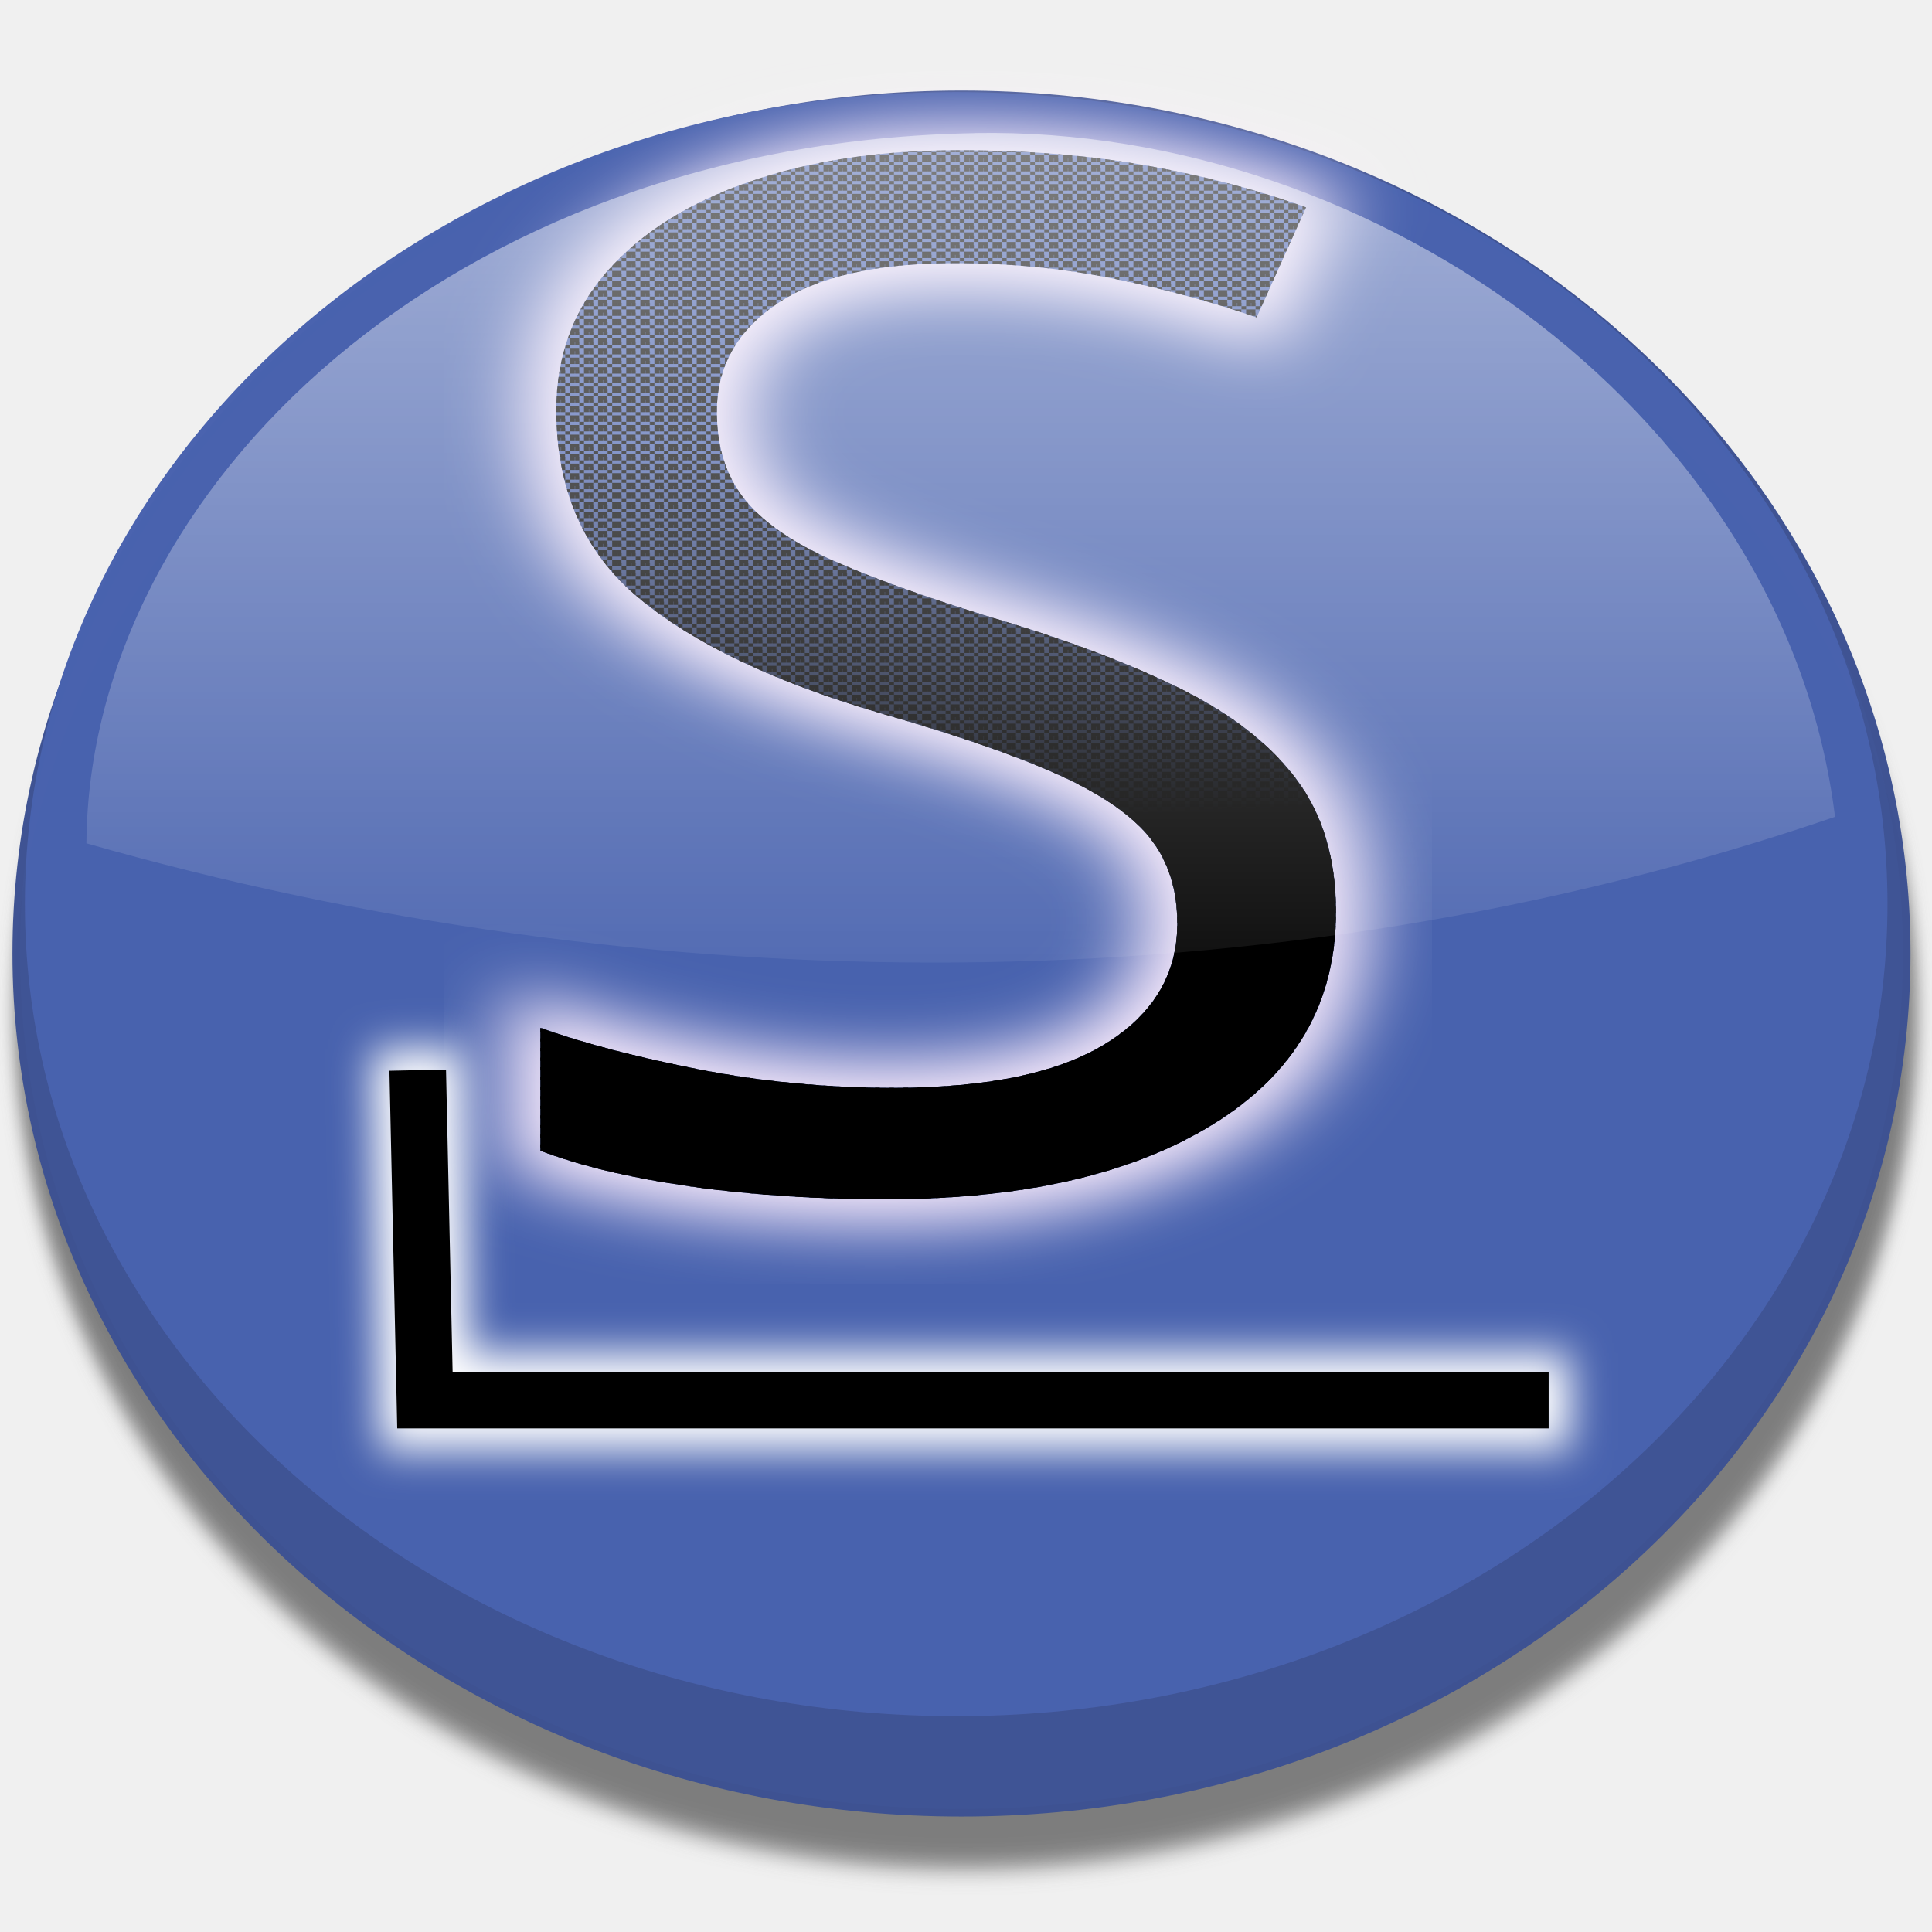
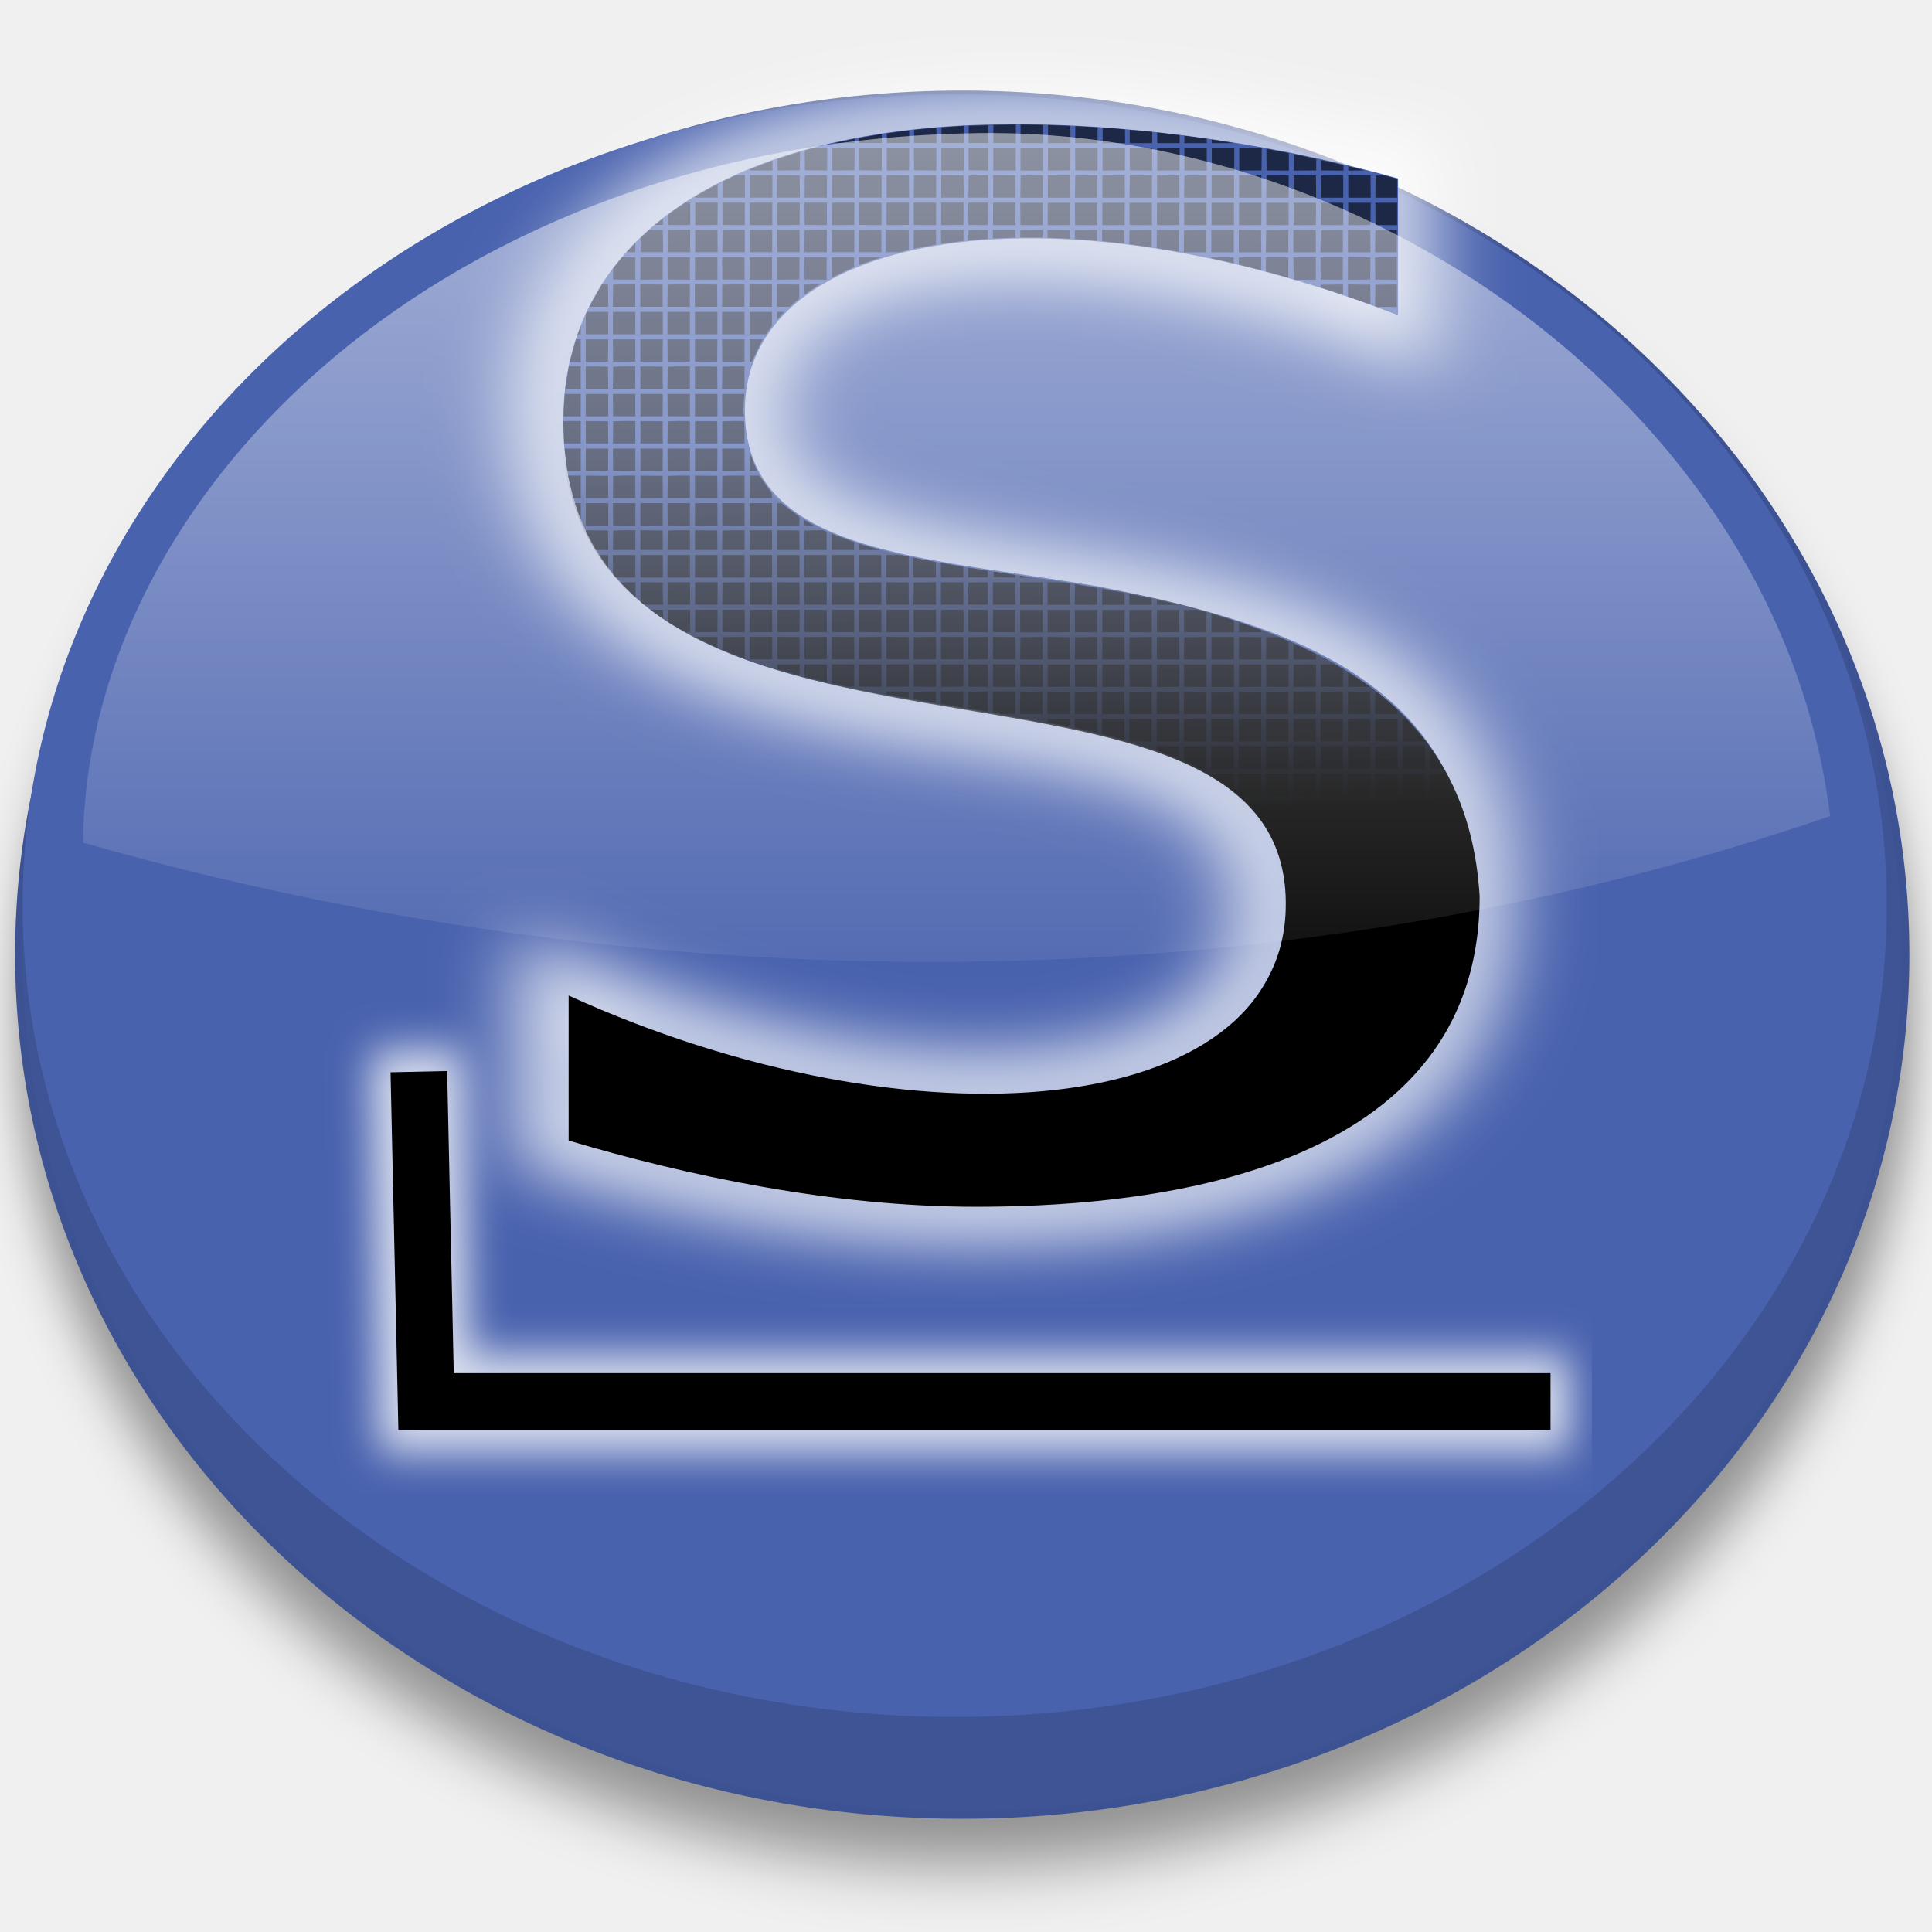
- <svg xmlns="http://www.w3.org/2000/svg" xmlns:xlink="http://www.w3.org/1999/xlink" width="512" height="512" version="1.1" viewBox="0 0 512 512">
+ <svg xmlns="http://www.w3.org/2000/svg" width="512" height="512" version="1.1" viewBox="0 0 512 512">
  <defs>
-     <pattern id="a" patternTransform="matrix(1.034 0 0 1.018 -309.9 245.2)" xlink:href="#c" />
-     <filter id="f" x="-.012" y="-.019" width="1.024" height="1.037">
-       <feGaussianBlur stdDeviation="0.426" />
+     <filter id="a" x="-.081" y="-.145" width="1.1" height="1.4">
+       <feGaussianBlur stdDeviation="1.28" />
    </filter>
-     <filter id="e" x="-.081" y="-.146" width="1.122" height="1.426">
-       <feGaussianBlur stdDeviation="1.281" />
+     <filter id="b" x="-.154" y="-.105" width="1.3" height="1.2">
+       <feGaussianBlur stdDeviation="3.18" />
    </filter>
-     <pattern id="c" width="3.25" height="2.786" patternTransform="translate(-298.3 240.9)" patternUnits="userSpaceOnUse">
-       <g transform="matrix(.03317 0 0 .03317 21.89 -5.373)">
-         <rect x="-658" y="162" width="32" height="28" style="opacity:.99" />
-         <rect x="-626" y="190" width="32" height="28" style="opacity:.99" />
-         <rect x="-594" y="162" width="32" height="28" style="opacity:.99" />
-         <rect x="-594" y="218" width="32" height="28" style="opacity:.99" />
-         <rect x="-660" y="218" width="32" height="28" style="opacity:.99" />
-       </g>
-     </pattern>
-     <filter id="g" x="-.12" y="-.082" width="1.24" height="1.163">
-       <feGaussianBlur stdDeviation="3.183" />
-     </filter>
-     <linearGradient id="d" x1="127.3" x2="127.3" y1="16.18" y2="119" gradientTransform="matrix(3.844 0 0 4.917 -235.7 -297.6)" gradientUnits="userSpaceOnUse">
-       <stop style="stop-color:#fff" offset="0" />
-       <stop style="stop-color:#fff;stop-opacity:0" offset="1" />
+     <linearGradient id="d" x1="127" x2="127" y1="16.2" y2="119" gradientTransform="matrix(3.84 0 0 4.92 -236 -298)" gradientUnits="userSpaceOnUse">
+       <stop stop-color="#fff" offset="0" />
+       <stop stop-color="#fff" stop-opacity="0" offset="1" />
    </linearGradient>
-     <linearGradient id="b" x1="124.4" x2="122.3" y1="132" y2="92.97" gradientTransform="matrix(2.922 0 0 2.922 -46.52 -148.3)" gradientUnits="userSpaceOnUse">
+     <linearGradient id="c" x1="124" x2="122" y1="132" y2="93" gradientTransform="matrix(2.92 0 0 2.92 -46.5 -148)" gradientUnits="userSpaceOnUse">
      <stop offset="0" />
-       <stop style="stop-opacity:0" offset="1" />
+       <stop stop-opacity="0" offset="1" />
    </linearGradient>
  </defs>
-   <ellipse transform="matrix(4.833 0 0 6.642 -217.3 -316.4)" cx="97.93" cy="88.06" rx="51.97" ry="33.94" style="fill:#7b7b7b;filter:url(#f);opacity:.99;stroke-linejoin:round;stroke-width:.497;stroke:#8f8f8f" />
-   <ellipse cx="254.8" cy="252.7" rx="250.5" ry="227.7" style="fill:#3e5495;opacity:.99;stroke-linejoin:round;stroke-width:2;stroke:#3d5292" />
-   <ellipse cx="253.4" cy="239.6" rx="246.8" ry="215.2" style="fill:#4962ae;opacity:.99" />
-   <text transform="matrix(3.247,0,0,2.63,709.2,-155.8)" x="-181.645" y="178.596" style="fill:#fff0ff;filter:url(#g);font-family:'Bitstream Vera Sans';line-height:0%;stroke-width:5.133;stroke:#fff0ff" xml:space="preserve">
-     <tspan x="-181.645" y="178.596" style="fill:#fff0ff;font-family:'Courier 10 Pitch';font-size:144px;line-height:125%;stroke-width:5.133;stroke:#fff0ff">S</tspan>
-   </text>
-   <text transform="scale(1.111 .9001)" x="107.445" y="348.884" style="fill:#4962ae;font-family:'Bitstream Vera Sans';font-size:24.77px;line-height:0%;stroke-width:1.026px" xml:space="preserve">
-     <tspan x="107.445" y="348.884" style="fill:#4962ae;font-family:'Courier 10 Pitch';font-size:420.8px;line-height:125%;stroke-width:1.026px">S</tspan>
-   </text>
-   <text transform="scale(1.111 .9001)" x="107.445" y="348.884" style="fill:url(#b);font-family:'Bitstream Vera Sans';font-size:24.77px;line-height:0%;stroke-width:1.026px" xml:space="preserve">
-     <tspan x="107.445" y="348.884" style="fill:url(#b);font-family:'Courier 10 Pitch';font-size:420.8px;line-height:125%;stroke-width:1.026px">S</tspan>
-   </text>
-   <text transform="scale(1.111 .9001)" x="107.445" y="348.884" style="fill:url(#a);font-family:'Bitstream Vera Sans';font-size:24.77px;line-height:0%;stroke-width:1.026px" xml:space="preserve">
-     <tspan x="107.445" y="348.884" style="fill:url(#a);font-family:'Courier 10 Pitch';font-size:420.8px;line-height:125%;stroke-width:1.026px">S</tspan>
-   </text>
-   <path d="m258.5 35.29c-139 2.406-234.9 93.86-235.6 188.2 147 42.01 312.8 44.56 463.4-7.024-12.91-105-120.6-183.1-227.9-181.2z" style="fill-rule:evenodd;fill:url(#d)" />
-   <path transform="matrix(4.072 0 0 4.337 -261.9 -272.9)" d="m91.47 127 0.478 21.56h74.58" style="fill:none;filter:url(#e);stroke-width:5.949;stroke:#ffffff" />
-   <path d="m110.7 283.6 1.909 87.44h297.8" style="fill:none;stroke-width:15;stroke:#000" />
+   <ellipse filter="url(#a)" style="fill-opacity:.4;fill:#000" transform="matrix(4.83,0,0,6.64,-217,-316)" cx="97.9" cy="88.1" rx="52" ry="33.9" />
+   <ellipse fill="#3e5495" stroke="#3d5292" stroke-width="2" cx="255" cy="253" rx="250" ry="228" />
+   <ellipse fill="#4962ae" cx="253" cy="240" rx="247" ry="215" />
+   <path filter="url(#b)" style="fill:none;stroke-opacity:.8;stroke-width:7.5;stroke:#fff" transform="matrix(3.25,0,0,2.63,709,-156)" d="m-105 77.1v13.9c-26.5-12.7-53.3-9.7-53.3 9.63 0 28.4 59.6 5.01 59.6 49.1 0 29.3-28.7 31-40.2 31-11.9 0-23.8-3.19-33.3-6.68v-14.6c27.8 15.6 58.6 12.7 58.6-8.65 0-10.4-6.29-15.8-20.3-18.6-15.9-3.23-38-5.12-38.7-30.4 0-18.2 13.3-30 36.8-30 9.83 0 20 1.78 30.7 5.34z" />
+   <path filter="url(#a)" style="fill:none;stroke-opacity:.8;stroke-width:6;stroke:#fff" transform="matrix(4.07,0,0,4.34,-262,-273)" d="m91.5 127 0.478 21.6h74.6" />
+   <path fill="#4962ae" d="m370.5 47.31v36.23c-95.02-36.97-173.1-20.72-173.1 25.18 0 38.29 46.78 38.59 93.9 46.73 44.04 8.851 98.18 22.22 99.66 81.97 1.903 76.93-94.45 81.54-132.3 81.54-38.41 0 82.46-23.67 82.25-78.75-0.11-28.55-21.19-41.03-66.26-49.07-51.19-9.987-125.3-11.9-125.4-79.81 0.185-46.7 41.93-78.44 119.9-78.42 35.27 0.009 72.44 6.224 101.4 14.4z" />
+   <path fill="url(#c)" transform="scale(1.11 .9)" d="m189.1 150.6c20.46 17.92 59.92 16.89 93.69 27.63 36.23 12.18 67.84 32.23 70.47 85.69 0 85.5-86.18 91.42-120.3 91.42-34.6 0-69.4-9.32-97.2-19.5v-42.7c83.1 46.6 169.6 35.93 171.2-25.24 2.353-91.87-171.8-22.07-173.1-143.9 0-53.3 108-87.5 108-87.5s-93.73 76.86-52.8 114.1z" />
+   <path fill-opacity=".6" d="m269.2 33-5.951 0.15v4.75h5.951zm1.26 0.018v4.908h5.951v-4.799zm7.285 0.133v4.775h5.951l-0.039-4.582-5.912-0.193zm-15.83 0.035-5.178 0.133-0.057 4.582h5.234zm-6.465 0.164-5.953 0.391v4.16h5.953zm29.53 0.066-0.055 4.51h5.951v-4.189l-5.896-0.32zm7.23 0.393v4.117h5.953l-0.031-3.631-5.922-0.486zm-44.05 0.033-5.908 0.561-0.043 3.498h5.951zm51.23 0.566v3.518h5.953v-2.984zm-58.45 0.154-5.922 0.768v2.57h5.951zm65.73 0.531v2.832h5.951v-2.094zm-72.99 0.445-5.936 0.998-0.018 1.363h5.953zm80.2 0.449-0.023 1.938h5.951v-1.145l-5.928-0.793zm-87.38 0.787-5.387 1.125h5.387zm94.64 0.217v0.934h5.92zm-105.5 2.242-2.381 0.631 0.045 5.271 5.9 0.051v-5.953zm4.9 0v5.953l5.9-0.051 0.051-5.902zm7.182 0 0.053 5.902 5.9 0.051v-5.953zm7.287 0v5.953l5.9-0.051 0.051-5.902zm7.184 0 0.051 5.902 5.9 0.051v-5.953zm7.285 0v5.953h5.953v-5.953zm7.184 0 0.051 5.902 5.184 0.051v-5.953zm6.568 0v5.953h5.951v-5.953zm7.211 0.025v5.951h5.951v-5.951zm7.285 0v5.951l5.9-0.051 0.051-5.9zm7.184 0 0.051 5.9 5.9 0.051v-5.951zm7.285 0v5.951l5.902-0.051 0.051-5.9zm7.184 0 0.051 5.9 5.902 0.051v-5.951zm7.287 0v5.951l5.9-0.051 0.051-5.9zm7.184 0 0.051 5.9 5.9 0.051v-5.951zm7.285 0v5.951h5.953v-5.951zm7.287 0v5.951l5.9-0.051 0.051-5.9zm7.186 0.18 0.049 5.721 5.9 0.051v-4.639l-5.949-1.133zm-123.6 0.785-5.943 1.877v3.086l5.9-0.051 0.043-4.912zm130.9 0.604v4.383l5.9-0.051 0.025-3.023-5.926-1.309zm7.211 1.594 0.023 2.738 5.9 0.051v-1.469l-5.924-1.32zm-145.4 0.146-5.951 2.252v0.367h5.951zm152.6 1.512v1.131l4.297-0.037-4.297-1.094zm-141.1 2.322-2.936 0.088-0.072 5.881h5.951v-5.953l-2.943-0.016zm14.47 0-2.938 0.088-0.072 5.881h5.953v-5.953l-2.943-0.016zm14.47 0-2.936 0.088-0.072 5.881h5.951v-5.953l-2.943-0.016zm-50.08 4e-3 -3.566 1.684-0.053 4.281h5.953v-5.953l-2.334-0.012zm3.668 0.012v5.953h5.951v-5.953zm7.285 0v5.953h5.953l-0.053-5.902-5.9-0.051zm14.47 0v5.953h5.951l-0.051-5.902-5.9-0.051zm14.47 0v5.953h5.951l-0.051-5.902-5.9-0.051zm14.47 0v5.953h5.953l-0.053-5.902-5.9-0.051zm12.42 0-5.162 0.072-0.072 5.881h5.234zm1.334 0v5.953h5.951l-0.051-5.902zm13.16 0.025-5.879 0.072h-2e-3l-0.07 5.879h5.951zm1.334 0v5.951h5.951l-0.051-5.9zm13.13 0-5.879 0.072-0.072 5.879h5.951zm1.334 0v5.951h5.953l-0.051-5.9-5.9-0.051zm13.14 0-5.881 0.072-0.072 5.879h5.953zm1.334 0v5.951h5.951l-0.051-5.9zm13.13 0-5.879 0.072-0.072 5.879h5.951zm1.334 0v5.951h5.953v-5.951zm7.287 0v5.951h5.951l-0.051-5.9zm13.13 0-5.881 0.072-0.07 5.879h5.951zm1.334 0v5.951h5.951l-0.051-5.9zm13.13 0-5.879 0.072-0.072 5.879h5.951zm1.334 0v5.951h5.953l-0.051-5.9zm9.463 0.045-2.207 0.027-0.072 5.879h5.768v-4.99l-3.488-0.916zm-176.6 2.266-5.92 3.27v0.348h5.953zm-8.568 4.951-4.609 3.195 0.024 2.705 5.9 0.051v-5.951zm2.648 0v5.951l5.9-0.051 0.053-5.9zm7.184 0 0.053 5.9 5.9 0.051v-5.951zm7.287 0v5.951h5.951v-5.951zm7.285 0v5.951l5.9-0.051 0.053-5.9zm7.184 0 0.051 5.9 5.9 0.051v-5.951zm7.287 0v5.951l5.9-0.051 0.051-5.9zm7.182 0 0.053 5.9 5.9 0.051v-5.951zm7.287 0v5.951l5.9-0.051 0.051-5.9zm7.184 0 0.051 5.9 5.9 0.051v-5.951zm7.285 0v5.951l5.9-0.051 0.053-5.9zm7.184 0 0.051 5.9 5.184 0.051v-5.951zm6.568 0v5.951h5.951v-5.951zm7.211 0.023 0.051 5.9 5.9 0.053v-5.953zm7.285 0v5.953l5.9-0.053 0.051-5.9zm7.184 0 0.051 5.9 5.9 0.053v-5.953zm7.285 0v5.953l5.902-0.053 0.051-5.9zm7.184 0 0.051 5.9 5.902 0.053v-5.953zm7.287 0v5.953l5.9-0.053 0.051-5.9zm7.184 0 0.051 5.9 5.9 0.053v-5.953zm7.285 0v5.953h5.953v-5.953zm7.287 0v5.953l5.9-0.053 0.051-5.9zm7.184 0 0.051 5.9 5.9 0.053v-5.953zm7.285 0v5.953l5.9-0.053 0.051-5.9zm7.184 0 0.051 5.9 5.9 0.053v-5.953zm7.285 0v5.953l5.902-0.053 0.051-5.9zm7.184 0 0.053 5.9 5.715 0.051v-5.951zm-188.8 4.189-2.139 1.705 2.125-0.018 0.014-1.688zm4.277 2.953-2.936 0.088-0.072 5.881h5.951v-5.951l-2.943-0.018zm14.47 0-2.938 0.088-0.072 5.881h5.953v-5.951l-2.943-0.018zm21.75 0-2.936 0.088-0.072 5.881h5.951v-5.951l-2.943-0.018zm28.94 0-2.936 0.088-0.061 4.959 5.939-1.127v-3.902l-2.943-0.018zm-60.89 0.018v5.951h5.953l-0.053-5.9-5.9-0.051zm14.47 0v5.951h5.951v-5.951zm7.285 0v5.951h5.953l-0.053-5.9-5.9-0.051zm14.47 0v5.951h5.951v-5.951zm13.11 0-5.857 0.07-0.072 5.881h5.953zm1.357 0v5.951h3.424l2.521-0.621-0.045-5.279-5.9-0.051zm14.47 0v3.713l5.953-0.777v-2.936zm12.42 0-5.162 0.07-0.033 2.744 5.195-0.43zm1.334 0v2.312l5.951-0.227v-2.086zm-91.07 0.019-2.314 2.105v3.826h5.951l-0.051-5.9-3.586-0.031zm104.2 4e-3 -5.879 0.072h-2e-3l-0.023 1.971 5.904 0.021zm1.334 0v2.096l5.92 0.248-0.019-2.293zm13.13 0-5.879 0.072-0.029 2.348 5.908 0.453zm1.334 0v2.998l5.934 0.648-0.031-3.596-5.9-0.051zm13.14 0-5.881 0.072-0.047 3.736 5.928 0.828zm1.334 0v4.848l5.951 1.002-0.051-5.799zm13.13 0-5.879 0.072-0.072 5.879h5.951zm1.334 0v5.951h5.953v-5.951zm7.287 0v5.951h5.951l-0.051-5.9zm13.13 0-5.881 0.072-0.07 5.879h5.951zm1.334 0v5.951h5.951v-5.951zm13.11 0-5.857 0.072-0.072 5.879h5.951zm1.355 0v5.951h5.953l-0.051-5.9zm12.95 2e-3 -5.695 0.07-0.072 5.879h5.768zm-201.8 3.441-2.344 2.484h2.344zm-3.518 3.818-2.408 3.006 0.025 2.895 5.9 0.053v-5.953zm4.852 0v5.953l5.9-0.053 0.051-5.9zm7.184 0 0.051 5.9 5.9 0.053v-5.953zm7.285 0v5.953h5.953v-5.953zm7.184 0 0.051 5.9 5.902 0.053v-5.953zm7.287 0v5.953h5.951v-5.953zm7.285 0v5.953l5.9-0.053 0.053-5.9zm7.184 0 0.051 5.9 5.9 0.053v-5.953zm7.285 0 0.086 5.355 5.867-2.785v-2.57zm7.184 0 0.019 2.088 5.934-2.072v-0.016zm93.41 0.025v0.254l5.953 1.32v-1.574zm7.287 0v1.91l5.922 1.488 0.029-3.398zm7.184 0 0.031 3.73 5.92 1.67v-5.4zm7.285 0 0.092 5.803 0.525 0.148h5.334v-5.951zm7.184 0 0.051 5.9 5.838 0.029 0.062-5.93zm7.285 0v5.951l5.902-0.051 0.051-5.9zm7.184 0 0.053 5.9 5.715 0.049v-5.949zm-199 7.143-2.938 0.088-0.072 5.879h5.953v-5.951l-2.943-0.016zm14.47 0-2.936 0.088-0.072 5.879h5.951v-5.951l-2.943-0.016zm14.47 0-2.938 0.088-0.072 5.879h5.953v-5.951l-2.943-0.016zm21.75 0-2.936 0.088-0.033 2.674 4.09-2.756-1.121-6e-3zm-46.42 0.016v5.951h5.951l-0.051-5.9-5.9-0.051zm14.47 0v5.951h5.953l-0.053-5.9-5.9-0.051zm14.47 0v5.951h5.951v-5.951zm7.285 0v5.951h3.348l2.586-2.209-0.033-3.691-5.9-0.051zm150 0.023-5.879 0.072-0.01 0.754 5.889 1.941zm1.334 0v3.223l5.947 2.094-0.045-5.264zm12.95 2e-3 -5.695 0.07-0.07 5.705 0.469 0.176h5.297zm-210.7 0.012-3.32 5.914h5.02l-0.051-5.9-1.648-0.014zm-3.994 7.25-0.26 0.572v5.379h5.953v-5.951zm6.926 0v5.951h5.951v-5.951zm7.285 0v5.951h5.951v-5.951zm7.184 0v5.951h5.951v-5.951zm7.285 0v5.951h5.953v-5.951zm7.184 0v5.951h5.953v-5.951zm7.287 0v5.951h4.334l1.617-2.279v-3.672zm7.285 0v2.104l1.912-2.104zm-52.03 3.713-0.805 2.238h0.805zm-1.272 3.572-1.613 5.926 2.883 0.025v-5.951zm2.604 0v5.951l5.902-0.051 0.051-5.9zm7.186 0 0.051 5.9 5.9 0.051v-5.951zm7.285 0v5.951l5.9-0.051 0.051-5.9zm7.184 0 0.051 5.9 5.9 0.051v-5.951zm7.285 0v5.951l5.9-0.051 0.053-5.9zm7.184 0 0.051 5.9 5.902 0.051v-5.951zm7.287 0v5.951h0.609l2.871-5.951zm-47.69 7.168-0.205 6e-3 -0.979 5.961h4.127v-5.951l-2.943-0.016zm14.47 0-2.938 0.088-0.072 5.879h5.953v-5.951l-2.943-0.016zm14.47 0-2.936 0.088-0.072 5.879h5.951v-5.951l-2.943-0.016zm14.47 0-2.938 0.088-0.072 5.879h5.953v-5.951l-2.943-0.016zm-39.13 0.016v5.951h5.953l-0.051-5.9-5.9-0.051zm14.47 0v5.951h5.951l-0.051-5.9-5.9-0.051zm14.47 0v5.951h5.953l-0.053-5.9-5.9-0.051zm-34.51 7.285-0.34 5.953h4.582v-5.953zm5.574 0v5.953h5.953v-5.953zm7.186 0 0.051 5.902 5.9 0.051v-5.953zm7.285 0v5.953l5.9-0.051 0.051-5.902zm7.184 0 0.051 5.902 5.9 0.051v-5.953zm7.285 0v5.953h5.953v-5.953zm7.184 0 0.051 5.902 5.703 0.049-0.102-1.754 0.227-4.197zm-40.4 7.168-1.674 0.051-4e-3 0.129 0.207 5.789h4.414v-5.953l-2.943-0.016zm14.47 0-2.938 0.088-0.072 5.881h5.953v-5.953l-2.943-0.016zm14.47 0-2.936 0.088-0.072 5.881h5.951v-5.953l-2.943-0.016zm14.47 0-2.938 0.088-0.072 5.881h5.953v-3.75l-0.127-2.203-2.816-0.016zm-39.13 0.016v5.953h5.953l-0.051-5.9-5.9-0.053zm14.47 0v5.953h5.951l-0.051-5.9-5.9-0.053zm14.47 0v5.953h5.953l-0.053-5.9-5.9-0.053zm-34.57 7.287 0.719 5.92 3.578 0.031v-5.951zm5.631 0v5.951l5.902-0.051 0.051-5.9zm7.186 0 0.051 5.9 5.9 0.051v-5.951zm7.285 0v5.951l5.9-0.051 0.051-5.9zm7.184 0 0.051 5.9 5.9 0.051v-5.951zm7.285 0v5.951l5.9-0.051 0.053-5.9zm7.184 0 0.051 5.9 5.902 0.051v-5.951zm7.287 1.076v4.875h1.975zm-47.69 6.09-0.445 0.014 1.414 5.955h1.975v-5.951l-2.943-0.018zm14.47 0-2.938 0.09-0.072 5.879h5.953v-5.951l-2.943-0.018zm14.47 0-2.936 0.09-0.072 5.879h5.951v-5.951l-2.943-0.018zm14.47 0-2.938 0.09-0.072 5.879h5.953v-5.951l-2.943-0.018zm-39.13 0.018v5.951h5.953l-0.051-5.9-5.9-0.051zm14.47 0v5.951h5.951l-0.051-5.9-5.9-0.051zm14.47 0v5.951h5.953l-0.053-5.9-5.9-0.051zm14.47 0v5.951h5.951v-1.234l-3.34-4.717zm-46.33 7.285 1.588 4.535v-4.535zm2.92 0v5.953h5.953v-5.953zm7.186 0 0.051 5.9 5.9 0.053v-5.953zm7.285 0v5.953l5.9-0.053 0.051-5.9zm7.184 0 0.051 5.9 5.9 0.053v-5.953zm7.285 0v5.953h5.953v-5.953zm7.184 0 0.051 5.9 5.902 0.053v-5.953zm7.287 0v5.953h5.951v-5.953zm7.285 0v5.953l5.9-0.053 0.019-2.271-4.77-3.629zm7.223 4.447 0.012 1.453 2.576 0.023-2.588-1.477zm-47.72 2.721-2.938 0.088-0.072 5.162h5.953v-5.234l-2.943-0.016zm14.47 0-2.936 0.088-0.072 5.162h5.951v-5.234l-2.943-0.016zm14.47 0-2.938 0.088-0.072 5.162h5.953v-5.234l-2.943-0.016zm21.75 0-2.936 0.088-0.072 5.162h5.951v-4.844l-0.828-0.395-2.115-0.012zm-60.89 0.016v0.361l2.605 4.873h3.348l-0.051-5.184-5.9-0.051zm14.47 0v5.234h5.951l-0.051-5.184-5.9-0.051zm14.47 0v5.234h5.953l-0.053-5.184-5.9-0.051zm14.47 0v5.234h5.951v-5.234zm7.285 0v5.234h5.953l-0.053-5.184-5.9-0.051zm14.47 0.936v4.299h5.953l-0.019-2.076-5.934-2.223zm7.207 2.652-0.023 1.646h5.713l-5.689-1.646zm-68.91 2.98 2.492 3.539v-3.539zm3.725 0v5.092l0.74 0.859h5.211v-5.951zm7.285 0v5.951h5.951v-5.951zm7.184 0v5.951h5.951v-5.951zm7.285 0v5.951h5.953v-5.951zm7.184 0v5.951h5.953v-5.951zm7.287 0v5.951h5.951v-5.951zm7.285 0v5.951h5.953v-5.951zm7.184 0v5.951h5.951v-5.951zm7.285 0v5.951h5.953v-5.951zm7.184 0v5.951h5.953v-5.951zm7.287 0v5.951h5.951v-5.514l-2.023-0.438zm7.184 0.691v5.26h5.951v-4.119zm7.285 1.373v3.887h5.953v-2.852zm7.213 1.254 0.021 2.582 5.184 0.051v-1.803l-5.205-0.83zm6.775 1.074 0.014 1.52 5.67 0.051v-0.688l-5.684-0.883zm6.973 1.082v0.5h3.223zm-101.9 1.742-4.074 0.051 4.074 3.975zm1.334 0v5.215l0.914 0.736h5.039l-0.051-5.9zm7.184 0v5.951h5.953v-5.951zm7.287 0v5.951h5.951v-5.951zm13.13 0-5.881 0.072-0.07 5.879h5.951zm1.334 0v5.951h5.951v-5.951zm7.287 0v5.951h5.951l-0.051-5.9zm7.182 0v5.951h5.953v-5.951zm7.287 0v5.951h5.951v-5.951zm13.13 0-5.879 0.072-0.072 5.879h5.951zm1.334 0v5.951h5.953l-0.053-5.9zm13.14 0-5.881 0.072-0.072 5.879h5.953zm1.334 0v5.951h5.951v-5.951zm12.42 0-5.162 0.072-0.072 5.879h5.234zm1.334 0v5.951h5.953v-5.951zm7.211 0.023v5.953h5.951v-5.953zm7.285 0v5.953h5.953l-0.049-5.672-1.566-0.244zm7.25 0.492-0.066 5.461h5.953v-4.408l-5.887-1.053zm7.221 1.291v4.17h5.951l-0.027-3.109-5.924-1.061zm7.184 1.301v2.869h5.951v-1.631zm7.285 1.535v1.334h5.691zm-134.2 2.643 3.328 2.383 0.021-2.383zm4.58 0 0.027 3.213 4.703 2.729 1.221 0.012v-5.953zm7.287 0v5.953l5.9-0.053 0.051-5.9zm7.184 0 0.051 5.9 5.9 0.053v-5.953zm7.285 0v5.953h5.951v-5.953zm7.287 0v5.953l5.9-0.053 0.051-5.9zm7.182 0 0.053 5.9 5.9 0.053v-5.953zm7.287 0v5.953l5.9-0.053 0.051-5.9zm7.184 0 0.051 5.9 5.9 0.053v-5.953zm7.285 0v5.953l5.9-0.053 0.053-5.9zm7.184 0 0.051 5.9 5.902 0.053v-5.953zm7.287 0v5.953h5.951v-5.953zm7.182 0 0.053 5.9 5.182 0.053v-5.953zm6.568 0v5.953h5.953v-5.953zm7.211 0.025v5.951h5.951v-5.951zm7.285 0v5.951l5.902-0.051 0.051-5.9zm7.184 0 0.053 5.9 5.9 0.051v-5.951zm7.287 0v5.951l5.9-0.051 0.051-5.9zm7.184 0 0.051 5.9 5.9 0.051v-5.951zm7.285 0v5.951l5.9-0.051 0.053-5.9zm7.184 0 0.051 5.9 5.902 0.051v-5.322l-2.361-0.629zm7.287 1.027v4.924h5.951v-3.111zm7.285 2.277v2.646l5.9-0.051 4e-3 -0.514-5.904-2.082zm-144.1 3.854v0.121l5.926 2.779-0.025-2.85zm13.13 0-5.881 0.072-0.041 3.385 5.922 2.295zm1.334 0v5.953h5.951v-5.953zm7.287 0v5.953h5.951l-0.051-5.902zm13.13 0-5.881 0.072-0.072 5.881h5.953zm1.334 0v5.953h5.951l-0.051-5.902zm13.13 0-5.879 0.072-0.072 5.881h5.951zm1.334 0v5.953h5.953l-0.053-5.902zm13.14 0-5.881 0.072-0.072 5.881h5.953zm1.334 0v5.953h5.951l-0.051-5.902zm12.42 0-5.162 0.072-0.072 5.881h5.234zm1.334 0v5.953h5.953l-0.053-5.902zm13.16 0.025-5.879 0.07-0.072 5.881h5.951zm1.334 0v5.951h5.953l-0.051-5.9zm13.14 0-5.881 0.07-0.072 5.881h5.953zm1.334 0v5.951h5.951l-0.051-5.9zm13.13 0-5.879 0.07-0.072 5.881h5.951zm1.334 0v5.951h5.953l-0.053-5.9zm13.14 0-5.881 0.07-0.072 5.881h5.953zm1.334 0v5.951h5.951v-5.951zm7.285 0v5.951h5.951l-0.051-5.9zm10.47 0.031-3.219 0.039-0.072 5.881h5.951v-4.797l-2.66-1.123zm3.994 1.736v4.184h5.953l-0.012-1.334-5.941-2.85zm-136.8 5.494v1.283l5.926 1.67 0.025-2.953zm7.182 0 0.029 3.275 5.924 1.465v-4.74zm7.287 0v5.027l4.129 0.889 1.771-0.016 0.051-5.9zm7.184 0 0.051 5.9 5.9 0.051v-5.951zm7.285 0v5.951l5.9-0.051 0.053-5.9zm7.184 0 0.051 5.9 5.902 0.051v-5.951zm7.287 0v5.951l5.9-0.051 0.051-5.9zm7.182 0 0.053 5.9 5.182 0.051v-5.951zm6.568 0v5.951h5.953v-5.951zm7.211 0.023 0.051 5.9 5.9 0.053v-5.953zm7.285 0v5.953l5.902-0.053 0.051-5.9zm7.184 0 0.053 5.9 5.9 0.053v-5.953zm7.287 0v5.953l5.9-0.053 0.051-5.9zm7.184 0 0.051 5.9 5.9 0.053v-5.953zm7.285 0v5.953l5.9-0.053 0.053-5.9zm7.184 0 0.051 5.9 5.902 0.053v-5.953zm7.287 0v5.953h5.951v-5.953zm7.285 0v5.953l5.9-0.053 0.051-5.9zm7.184 0 0.051 5.9 5.9 0.053v-5.953zm7.285 0v5.953l5.9-0.053 0.053-5.9zm7.184 0 0.053 5.9 5.9 0.053v-4.613l-2.193-1.34zm7.287 2.156v3.797l5.643-0.051-5.643-3.746zm-122.4 5.004v0.707l5.916 1.076-0.016-1.732zm13.13 0-5.879 0.07-0.023 1.951 5.902 1.027zm1.336 0v3.27l5.951 0.981v-4.25zm12.42 0-5.162 0.07-0.055 4.385 5.217 0.859zm1.334 0v5.535l2.326 0.416h3.627v-5.951zm13.16 0.023-5.879 0.072-0.072 5.879h5.951zm1.334 0v5.951h5.953l-0.051-5.9zm13.14 0-5.881 0.072-0.072 5.879h5.953zm1.334 0v5.951h5.951l-0.051-5.9zm13.13 0-5.879 0.072-0.072 5.879h5.951zm1.334 0v5.951h5.953l-0.053-5.9zm13.14 0-5.881 0.072-0.072 5.879h5.953zm1.334 0v5.951h5.951v-5.951zm7.285 0v5.951h5.951l-0.051-5.9zm13.13 0-5.879 0.072-0.072 5.879h5.951zm1.334 0v5.951h5.953v-5.951zm13.11 0-5.857 0.072-0.072 5.879h5.953zm1.357 0v5.951h5.951l-0.051-5.9zm7.555 0.068-0.301 4e-3 -0.07 5.879h5.951v-1.094l-4.621-4.111-0.959-0.678zm-87.19 7.217v0.83l5.936 1.166 0.018-1.996zm7.184 0 0.019 2.266 5.934 1.336v-3.602zm7.287 0v3.936l5.904 1.535 0.047-5.471zm7.184 0 0.051 5.871 0.103 0.031 5.797 0.051v-5.953zm7.285 0v5.953h5.953v-5.953zm7.184 0 0.051 5.902 5.9 0.051v-5.953zm7.287 0v5.953h5.951v-5.953zm7.285 0v5.953l5.9-0.051 0.051-5.902zm7.184 0 0.051 5.902 5.9 0.051v-5.953zm7.285 0 0.096 5.953h5.857v-5.953zm7.184 0 0.053 5.902 5.836 0.029 0.064-5.932zm7.287 0v5.953l5.9-0.051 0.051-5.902zm7.184 0 0.051 5.902 5.9 0.051v-5.953zm7.285 0v5.953h5.951v-0.127l-4.883-5.826zm-65.16 7.184v1.021l5.93 2.301-0.029-3.27zm13.14 0-5.881 0.072-0.047 3.842 4.34 2.039h1.588zm1.334 0v5.953h5.951v-5.953zm7.285 0v5.953h5.951l-0.051-5.9zm13.13 0-5.879 0.072-0.072 5.881h5.951zm1.334 0v5.953h5.953l-0.053-5.9zm13.14 0-5.881 0.072-0.072 5.881h5.953zm1.334 0v5.953h5.951l-0.051-5.9zm13.13 0-5.881 0.072-0.07 5.881h5.951zm1.334 0v5.953h5.951l-0.051-5.9zm7.252 0.432-0.068 5.521h3.457l-3.389-5.521zm-57.95 6.855v0.305l5.951 4.129v-4.434zm7.285 0v5.539l0.488 0.412h5.463v-5.951zm7.184 0v5.951h5.951v-5.951zm7.285 0v5.951h5.953v-5.951zm7.184 0v5.951h5.953v-5.951zm7.287 0v5.951h5.951v-5.951zm7.184 0v5.951h5.951v-5.951zm7.285 0v5.951h5.951v-5.951zm7.184 0v5.951h5.234v-3.77l-1.082-2.182zm-48.72 7.285 4.035 4.654 0.041-4.654zm5.309 0 0.051 5.9 5.9 0.053v-5.953zm7.285 0v5.953h5.953v-5.953zm7.184 0 0.053 5.9 5.9 0.053v-5.953zm7.287 0v5.953l5.9-0.053 0.051-5.9zm7.184 0 0.051 5.9 5.9 0.053v-5.953zm7.285 0v5.953h5.951l-0.051-5.887zm7.184 0 0.051 5.9 5.184 0.053v-5.953zm6.568 0v5.953h2.598l-1.854-5.953zm-44.03 7.184-5.494 0.068 2.844 5.885h2.65zm1.334 0v5.953h5.953v-5.953zm13.14 0-5.881 0.072-0.072 5.881h5.953zm1.334 0v5.953h5.951l-0.051-5.9zm13.13 0-5.881 0.072-0.07 5.881h5.951zm1.334 0v5.953h5.951v-5.953zm12.42 0-5.162 0.072-0.072 5.881h5.234zm1.334 0v5.953h4.055l-1.172-5.953zm-46.19 7.287 1.445 5.945 0.717 6e-3v-5.951zm3.496 0v5.951h5.953v-5.951zm7.184 0 0.053 5.9 5.9 0.051v-5.951zm7.287 0v5.951l5.9-0.051 0.051-5.9zm7.184 0 0.051 5.9 5.9 0.051v-5.951zm7.285 0v5.951h5.951v-5.951zm7.184 0 0.051 5.9 5.184 0.051v-5.951zm6.568 0v5.951h4.785l-0.562-5.951z" />
+   <path fill="url(#d)" d="m258 35.3c-139 2.41-235 93.9-236 188 147 42 313 44.6 463-7.02-12.9-105-120-183-227-181z" />
+   <path style="fill:none;stroke-width:15;stroke:#000" d="m111 284 1.91 87.4h298" />
</svg>
